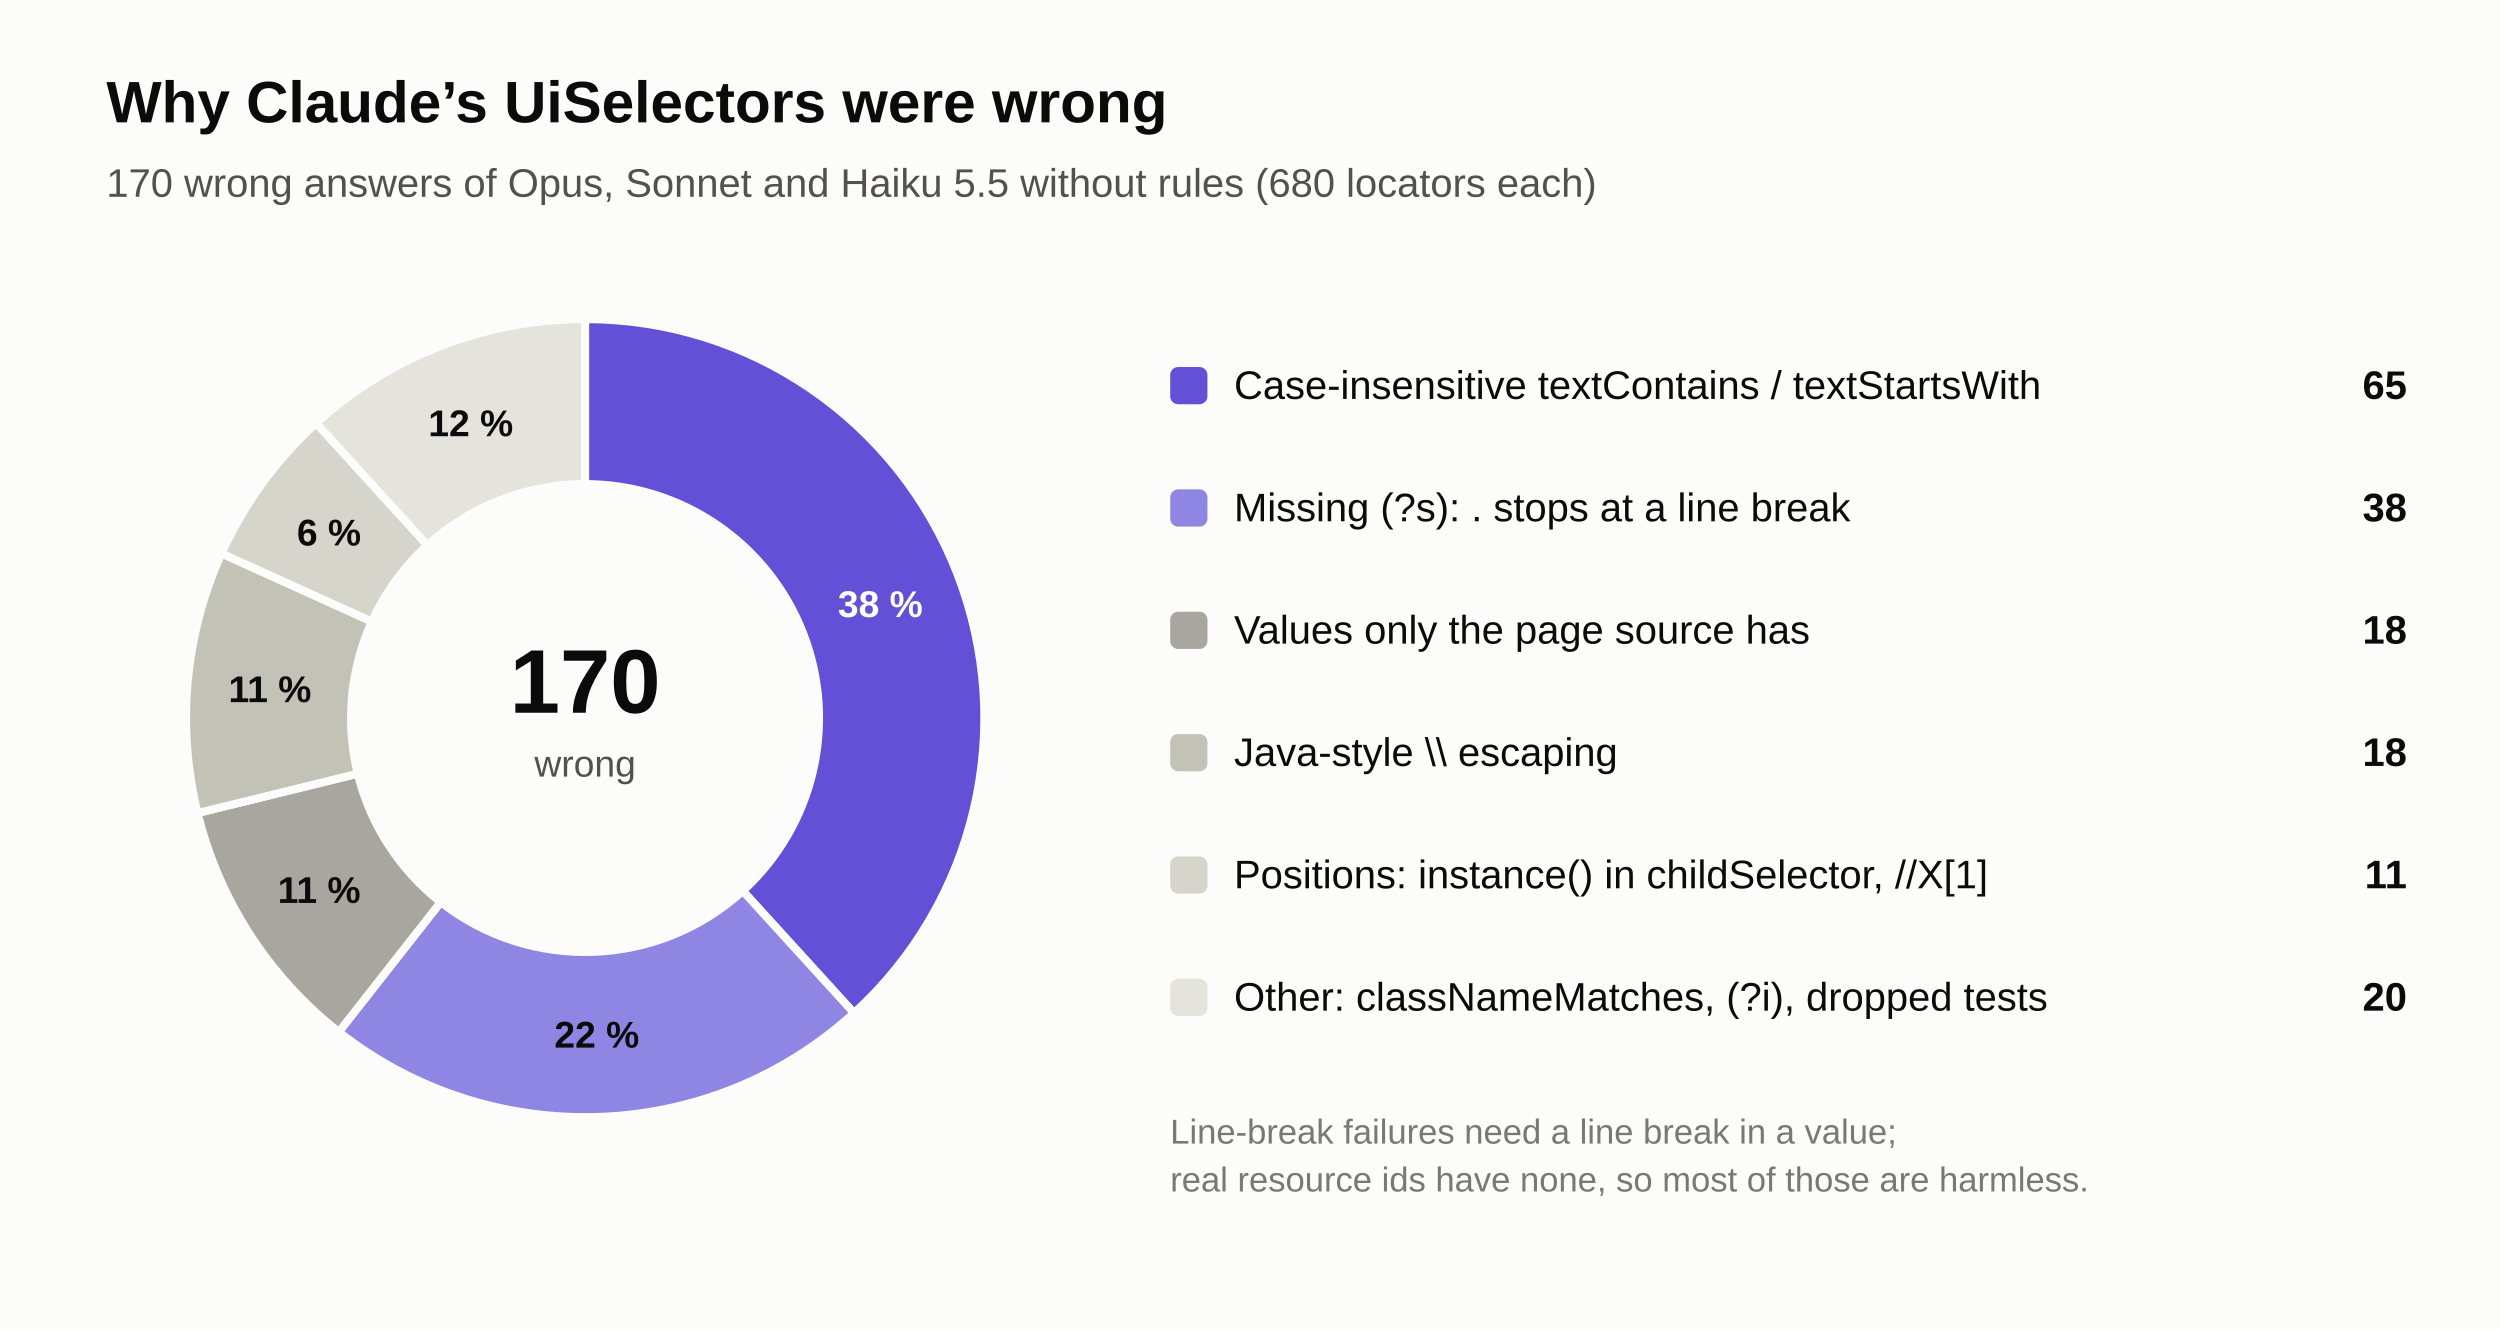
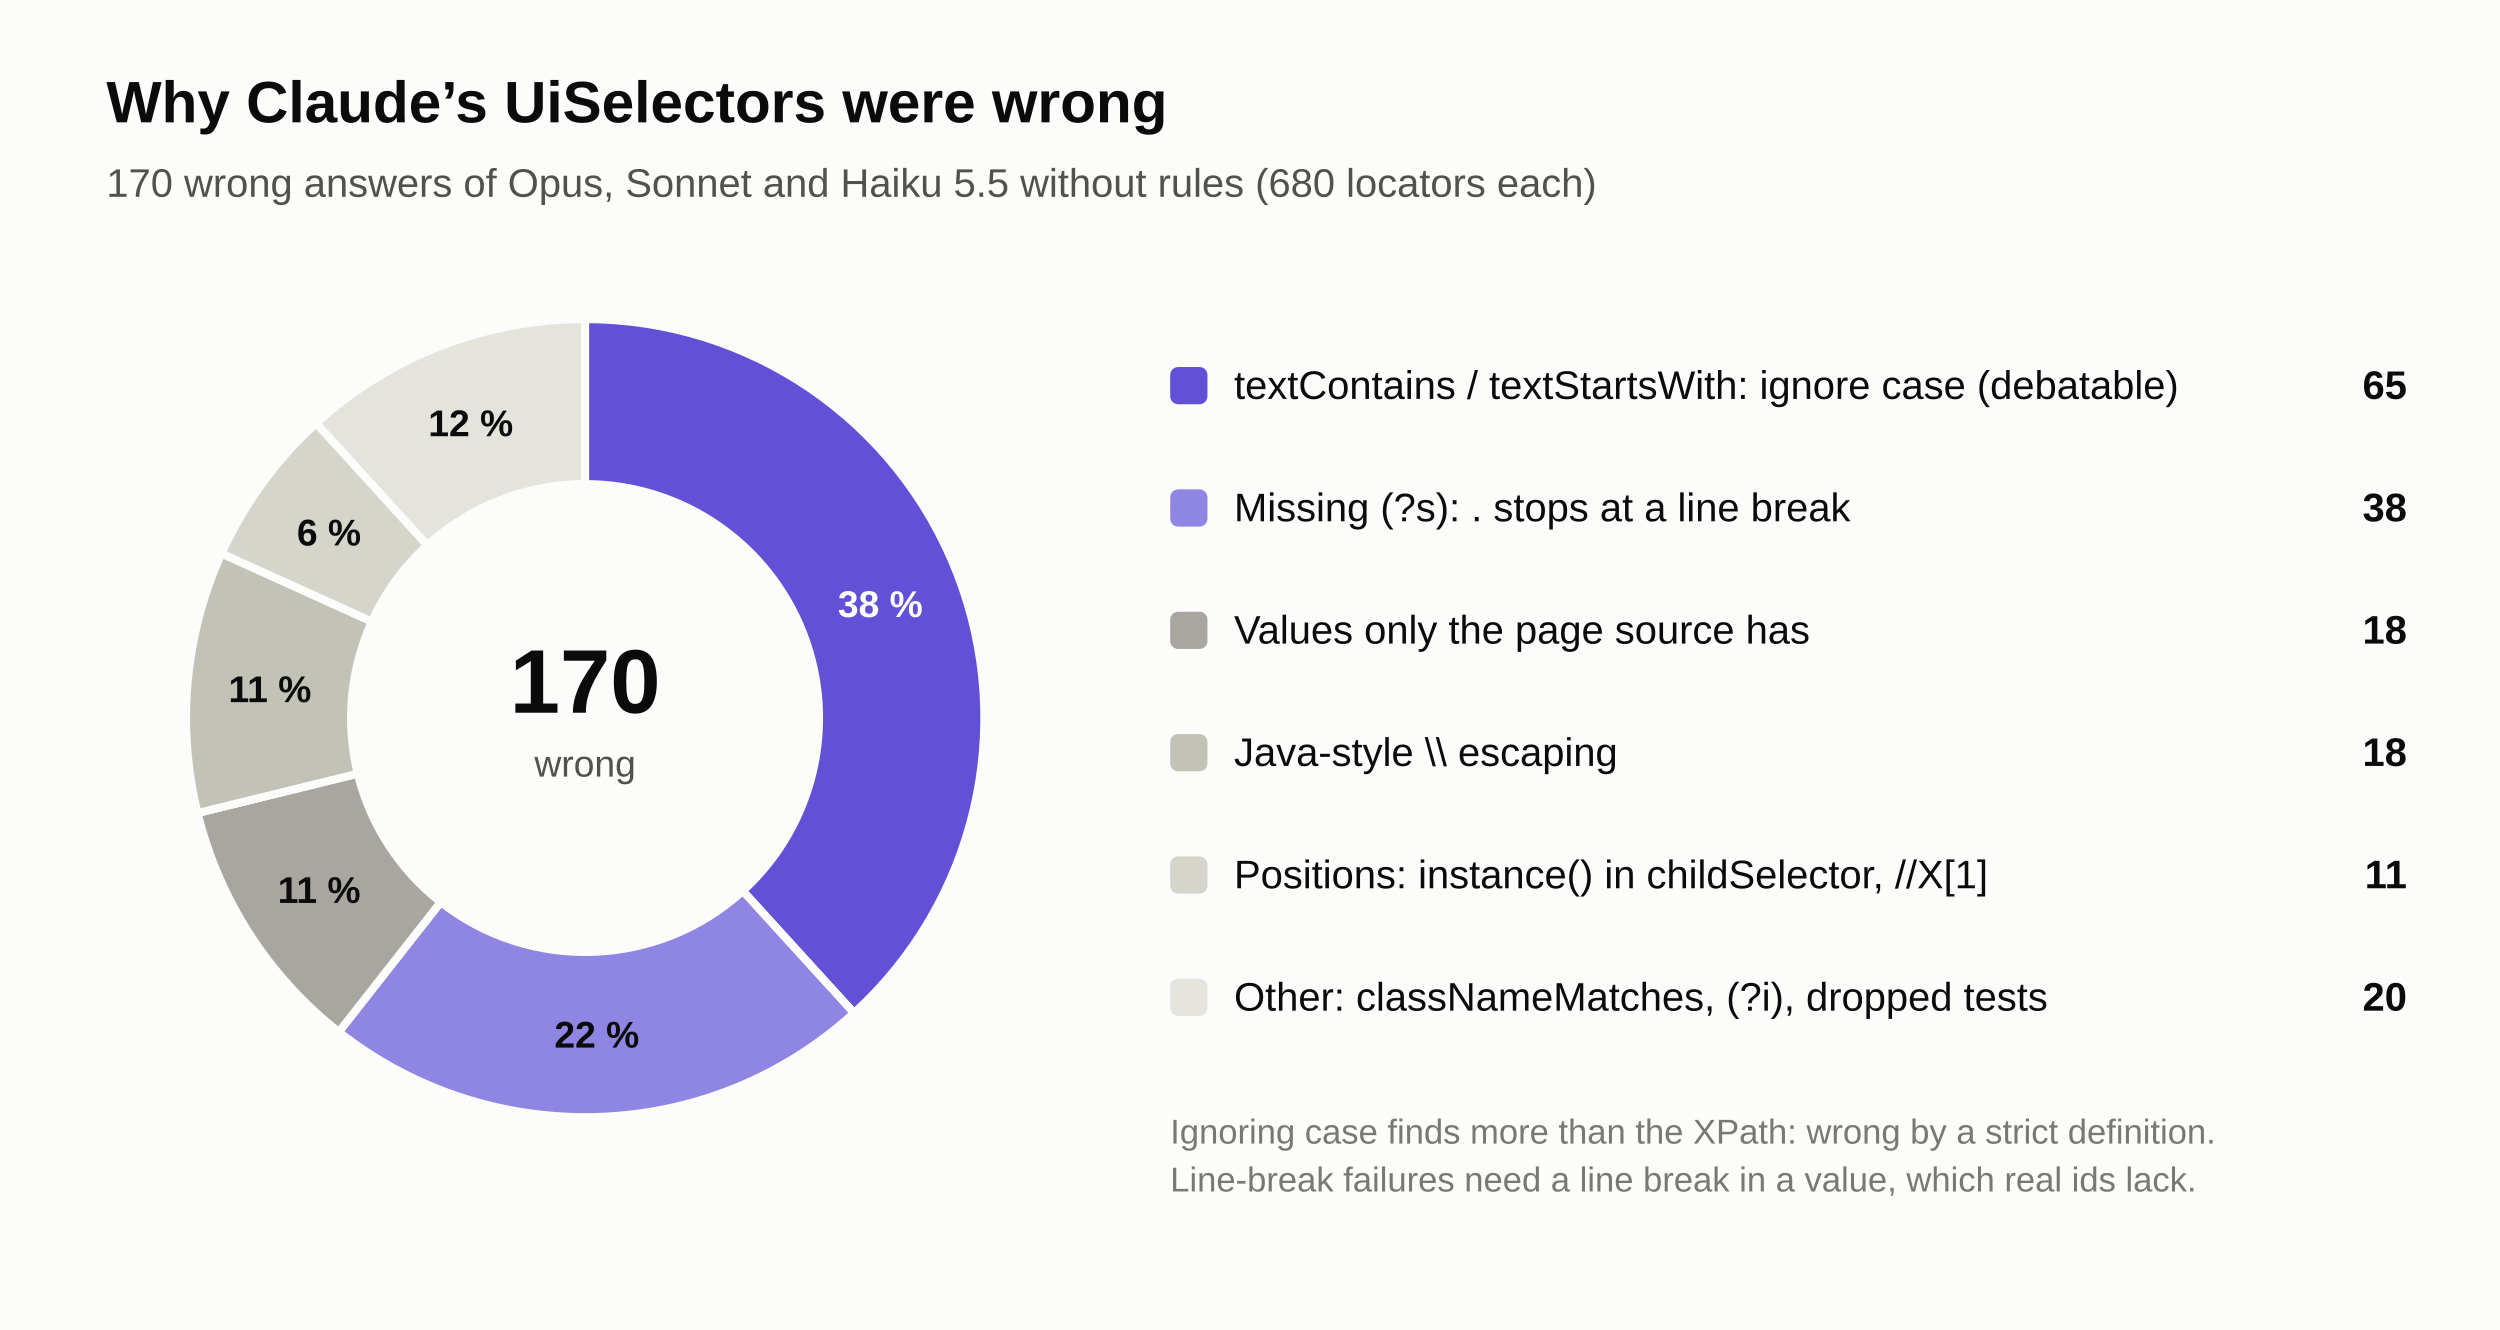
<svg xmlns="http://www.w3.org/2000/svg" viewBox="0 0 940 500" width="940" height="500" role="img" aria-label="Wrong UiSelectors of three Claude 5.5 runs without rules, by kind of mistake" font-family="-apple-system, 'SF Pro Text', 'Helvetica Neue', Arial, sans-serif">
  <rect width="940" height="500" fill="#fcfcfb" />
  <text x="40" y="46" font-size="22" fill="#0b0b0b" font-weight="600">Why Claude’s UiSelectors were wrong</text>
  <text x="40" y="74" font-size="15" fill="#52514e">170 wrong answers of Opus, Sonnet and Haiku 5.5 without rules (680 locators each)</text>
  <path d="M220.0,120.0 A150,150 0 0 1 321.1,380.9 L279.3,335.0 A88,88 0 0 0 220.0,182.0 Z" fill="#6250d6" stroke="#fcfcfb" stroke-width="3" />
  <text x="331.0" y="232.0" font-size="14" fill="#fcfcfb" text-anchor="middle" font-weight="600">38 %</text>
  <path d="M321.1,380.9 A150,150 0 0 1 127.4,388.0 L165.7,339.2 A88,88 0 0 0 279.3,335.0 Z" fill="#8f85e3" stroke="#fcfcfb" stroke-width="3" />
  <text x="224.4" y="393.9" font-size="14" fill="#0b0b0b" text-anchor="middle" font-weight="600">22 %</text>
  <path d="M127.4,388.0 A150,150 0 0 1 74.3,305.7 L134.5,290.9 A88,88 0 0 0 165.7,339.2 Z" fill="#a8a69e" stroke="#fcfcfb" stroke-width="3" />
  <text x="120.0" y="339.5" font-size="14" fill="#0b0b0b" text-anchor="middle" font-weight="600">11 %</text>
  <path d="M74.3,305.7 A150,150 0 0 1 83.3,208.1 L139.8,233.7 A88,88 0 0 0 134.5,290.9 Z" fill="#c3c2b7" stroke="#fcfcfb" stroke-width="3" />
  <text x="101.5" y="264.0" font-size="14" fill="#0b0b0b" text-anchor="middle" font-weight="600">11 %</text>
  <path d="M83.3,208.1 A150,150 0 0 1 118.9,159.1 L160.7,205.0 A88,88 0 0 0 139.8,233.7 Z" fill="#d6d5cc" stroke="#fcfcfb" stroke-width="3" />
  <text x="123.7" y="205.1" font-size="14" fill="#0b0b0b" text-anchor="middle" font-weight="600">6 %</text>
  <path d="M118.9,159.1 A150,150 0 0 1 220.0,120.0 L220.0,182.0 A88,88 0 0 0 160.7,205.0 Z" fill="#e4e3dc" stroke="#fcfcfb" stroke-width="3" />
  <text x="177.0" y="164.0" font-size="14" fill="#0b0b0b" text-anchor="middle" font-weight="600">12 %</text>
  <text x="220" y="268" font-size="34" fill="#0b0b0b" text-anchor="middle" font-weight="600">170</text>
  <text x="220" y="292" font-size="14" fill="#52514e" text-anchor="middle">wrong</text>
  <rect x="440" y="138" width="14" height="14" rx="3" fill="#6250d6" />
-   <text x="464" y="150" font-size="15" fill="#0b0b0b">Case-insensitive textContains / textStartsWith</text>
+   <text x="464" y="150" font-size="15" fill="#0b0b0b">textContains / textStartsWith: ignore case (debatable)</text>
  <text x="905" y="150" font-size="15" fill="#0b0b0b" text-anchor="end" font-weight="600">65</text>
  <rect x="440" y="184" width="14" height="14" rx="3" fill="#8f85e3" />
  <text x="464" y="196" font-size="15" fill="#0b0b0b">Missing (?s): . stops at a line break</text>
  <text x="905" y="196" font-size="15" fill="#0b0b0b" text-anchor="end" font-weight="600">38</text>
  <rect x="440" y="230" width="14" height="14" rx="3" fill="#a8a69e" />
  <text x="464" y="242" font-size="15" fill="#0b0b0b">Values only the page source has</text>
  <text x="905" y="242" font-size="15" fill="#0b0b0b" text-anchor="end" font-weight="600">18</text>
  <rect x="440" y="276" width="14" height="14" rx="3" fill="#c3c2b7" />
  <text x="464" y="288" font-size="15" fill="#0b0b0b">Java-style \\ escaping</text>
  <text x="905" y="288" font-size="15" fill="#0b0b0b" text-anchor="end" font-weight="600">18</text>
  <rect x="440" y="322" width="14" height="14" rx="3" fill="#d6d5cc" />
  <text x="464" y="334" font-size="15" fill="#0b0b0b">Positions: instance() in childSelector, //X[1]</text>
  <text x="905" y="334" font-size="15" fill="#0b0b0b" text-anchor="end" font-weight="600">11</text>
  <rect x="440" y="368" width="14" height="14" rx="3" fill="#e4e3dc" />
  <text x="464" y="380" font-size="15" fill="#0b0b0b">Other: classNameMatches, (?i), dropped tests</text>
  <text x="905" y="380" font-size="15" fill="#0b0b0b" text-anchor="end" font-weight="600">20</text>
-   <text x="440" y="430" font-size="13" fill="#7a7872">Line-break failures need a line break in a value;</text>
-   <text x="440" y="448" font-size="13" fill="#7a7872">real resource ids have none, so most of those are harmless.</text>
+   <text x="440" y="430" font-size="13" fill="#7a7872">Ignoring case finds more than the XPath: wrong by a strict definition.</text>
+   <text x="440" y="448" font-size="13" fill="#7a7872">Line-break failures need a line break in a value, which real ids lack.</text>
</svg>
